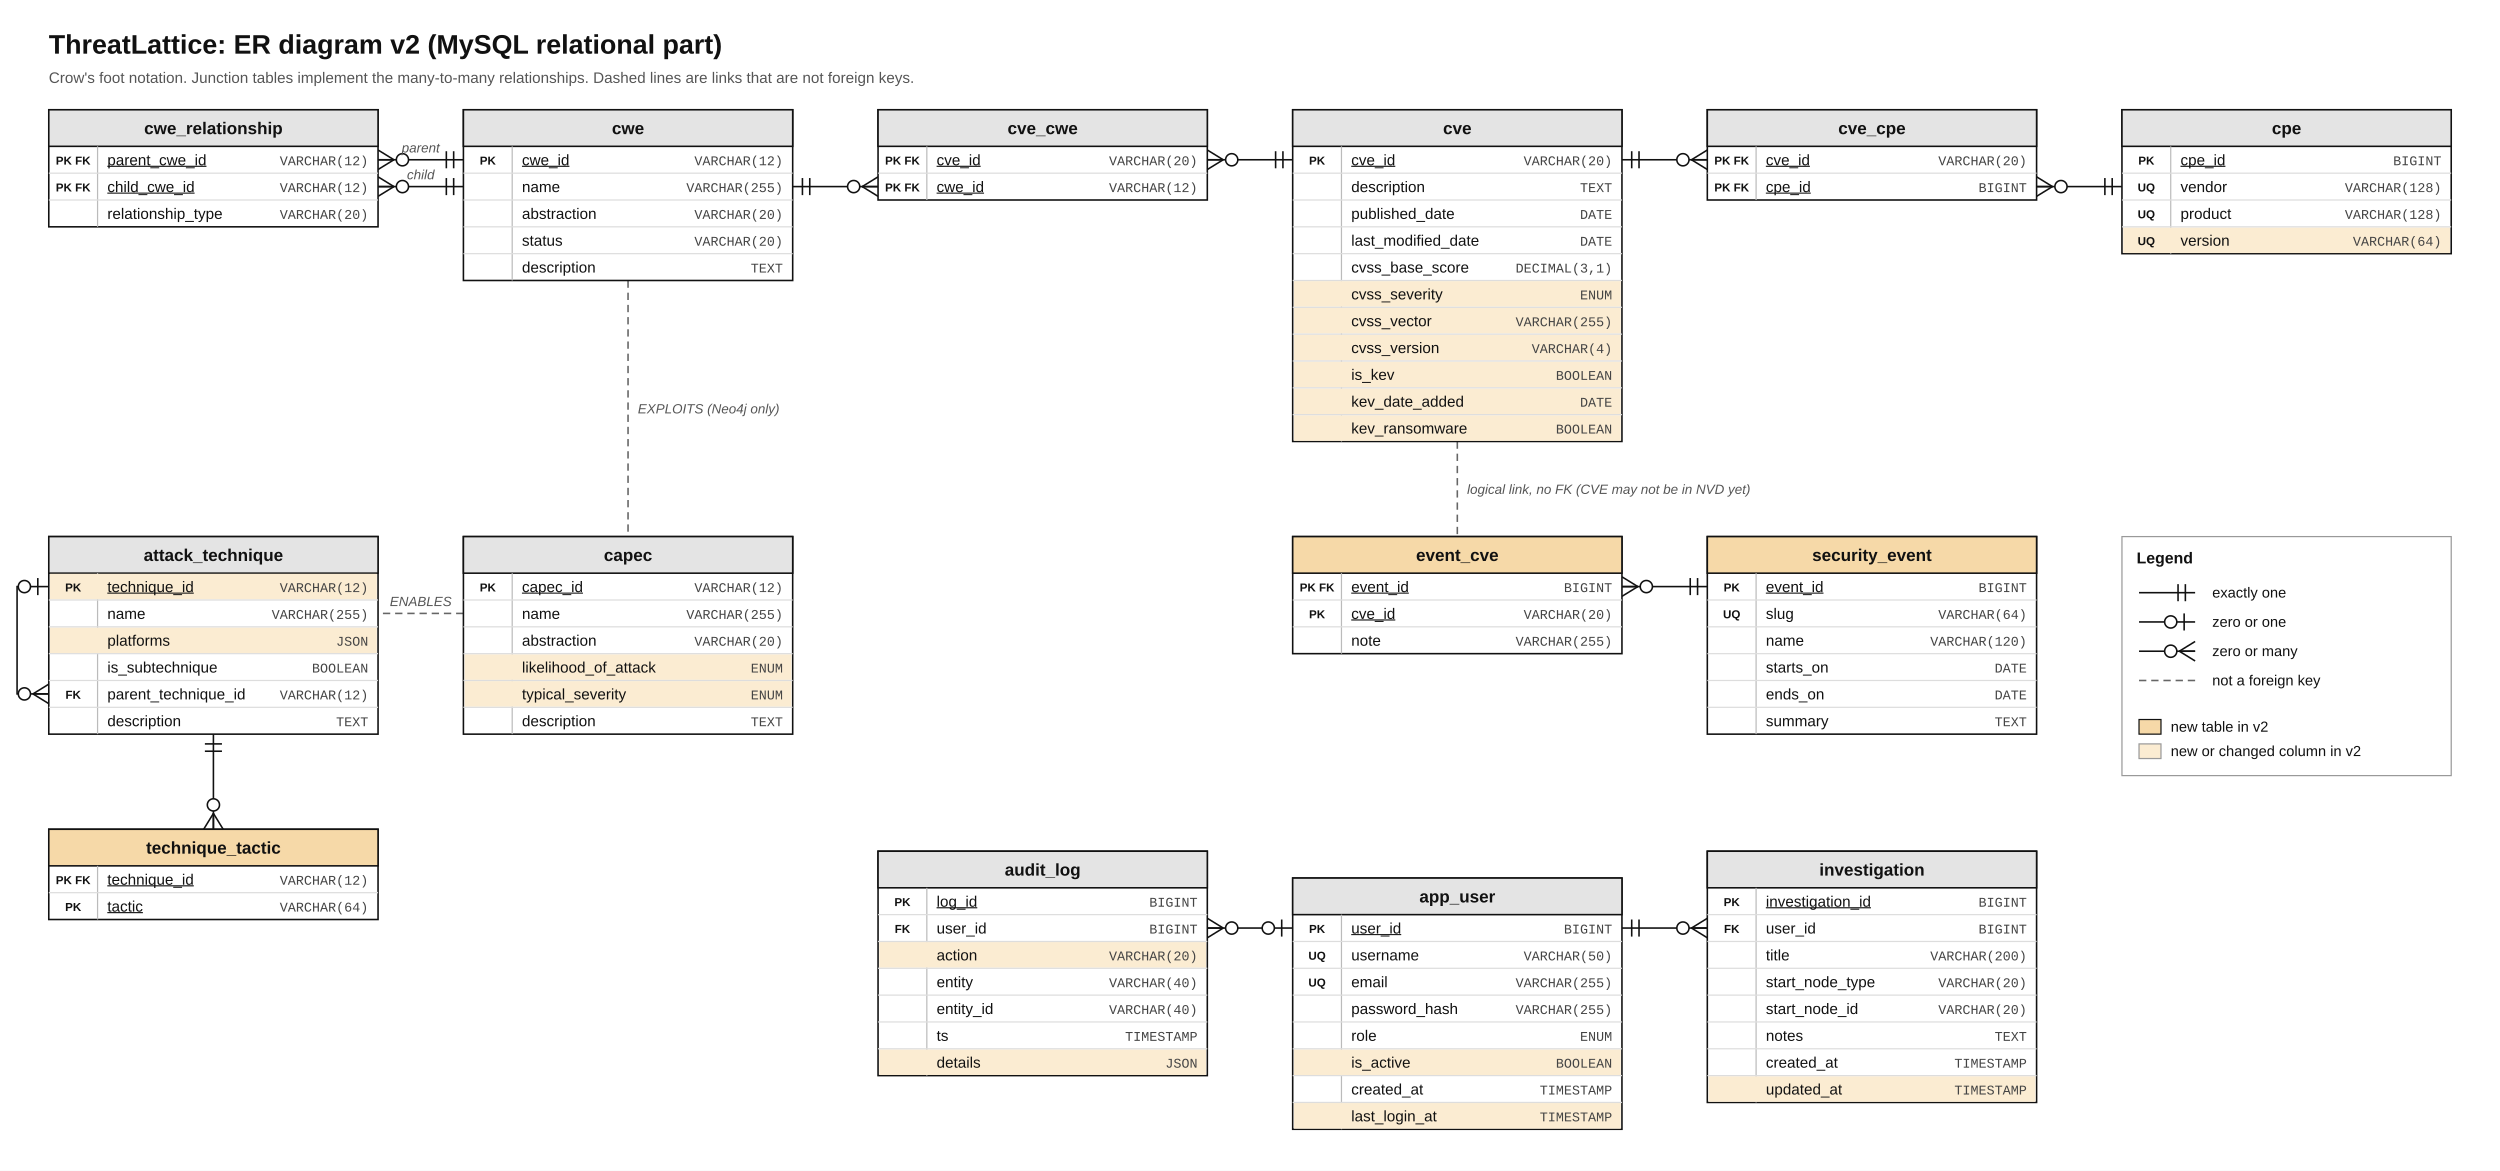
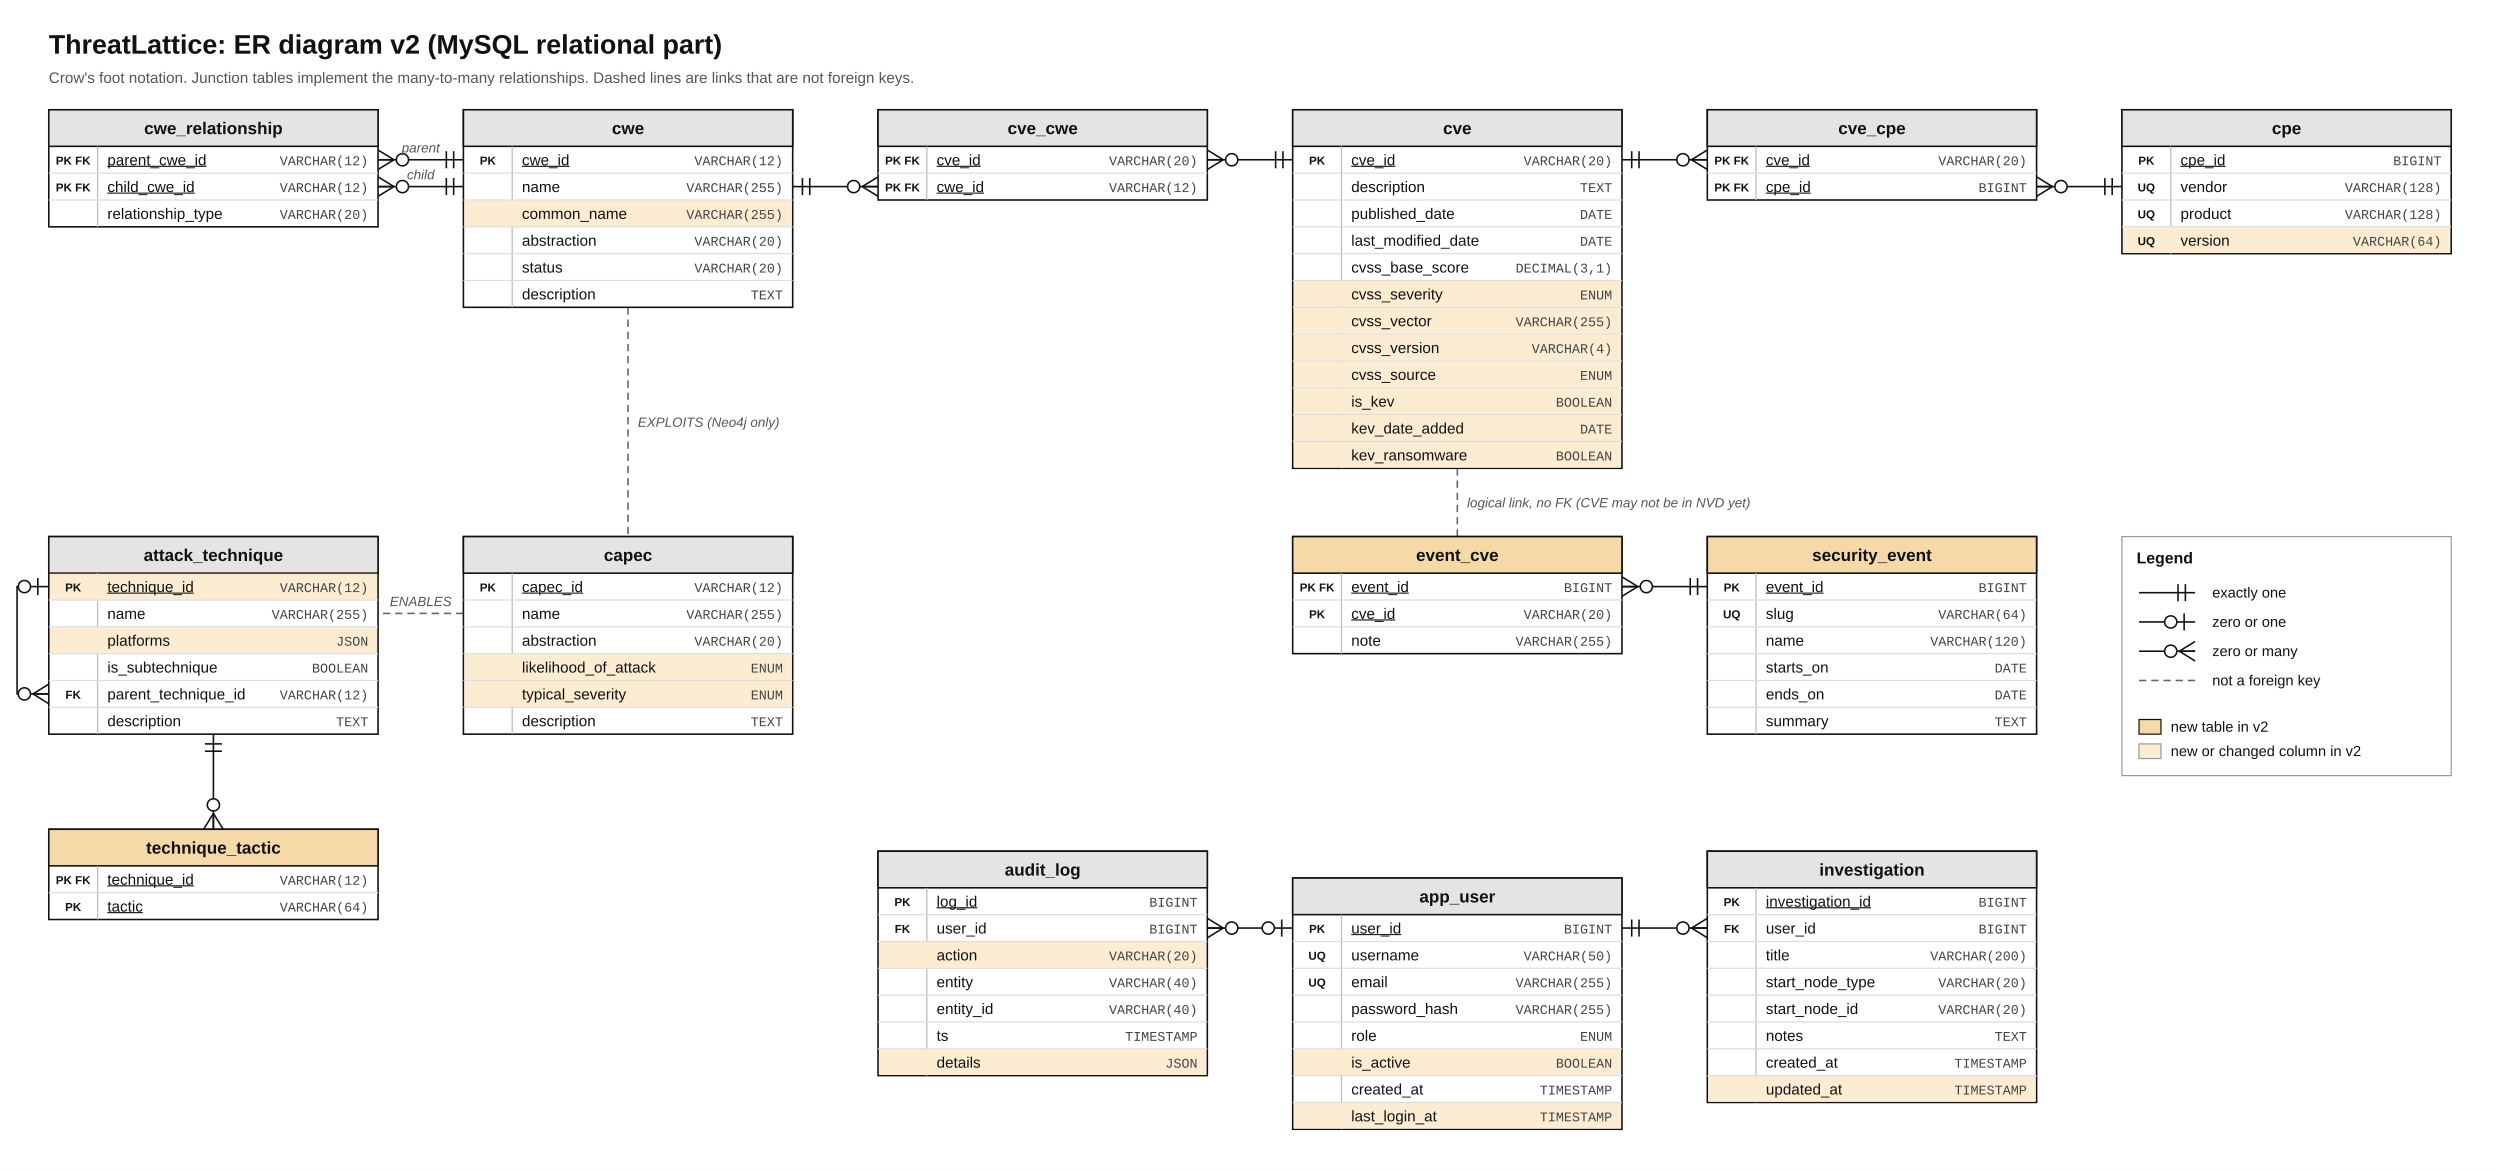
<svg xmlns="http://www.w3.org/2000/svg" width="2050" height="960" viewBox="0 0 2050 960">
  <style>text{font-family:"Segoe UI",Arial,sans-serif;fill:#111}.mono{font-family:Consolas,"Courier New",monospace;font-size:11px;fill:#444}.nm{font-size:12.5px}.key{font-size:9.5px;font-weight:700;fill:#111}.hd{font-size:14px;font-weight:700}.ln{stroke:#111;stroke-width:1.3;fill:none}.dash{stroke:#666;stroke-width:1.3;fill:none;stroke-dasharray:6 4}.cir{stroke:#111;stroke-width:1.3;fill:#fff}.lbl{font-size:11px;fill:#555;font-style:italic}</style>
  <rect width="2050" height="960" fill="#fff" />
  <text x="40" y="44" style="font-size:22px;font-weight:700">ThreatLattice: ER diagram v2 (MySQL relational part)</text>
  <text x="40" y="68" class="lbl" style="font-style:normal;font-size:12.5px">Crow's foot notation. Junction tables implement the many-to-many relationships. Dashed lines are links that are not foreign keys.</text>
  <path d="M380,131.0 L310,131.0" class="ln" />
  <line x1="372.0" y1="124.0" x2="372.0" y2="138.0" class="ln" />
  <line x1="366.0" y1="124.0" x2="366.0" y2="138.0" class="ln" />
  <line x1="323.0" y1="131.0" x2="310.0" y2="123.0" class="ln" />
  <line x1="323.0" y1="131.0" x2="310.0" y2="131.0" class="ln" />
  <line x1="323.0" y1="131.0" x2="310.0" y2="139.0" class="ln" />
  <circle cx="330.0" cy="131.0" r="5" class="cir" />
  <text x="345.0" y="125.0" text-anchor="middle" class="lbl">parent</text>
  <path d="M380,153.0 L310,153.0" class="ln" />
  <line x1="372.0" y1="146.0" x2="372.0" y2="160.0" class="ln" />
  <line x1="366.0" y1="146.0" x2="366.0" y2="160.0" class="ln" />
  <line x1="323.0" y1="153.0" x2="310.0" y2="145.0" class="ln" />
  <line x1="323.0" y1="153.0" x2="310.0" y2="153.0" class="ln" />
  <line x1="323.0" y1="153.0" x2="310.0" y2="161.0" class="ln" />
  <circle cx="330.0" cy="153.0" r="5" class="cir" />
  <text x="345.0" y="147.0" text-anchor="middle" class="lbl">child</text>
  <path d="M650,153.0 L720,153.0" class="ln" />
  <line x1="658.0" y1="160.0" x2="658.0" y2="146.0" class="ln" />
  <line x1="664.0" y1="160.0" x2="664.0" y2="146.0" class="ln" />
  <line x1="707.0" y1="153.0" x2="720.0" y2="161.0" class="ln" />
  <line x1="707.0" y1="153.0" x2="720.0" y2="153.0" class="ln" />
  <line x1="707.0" y1="153.0" x2="720.0" y2="145.0" class="ln" />
  <circle cx="700.0" cy="153.0" r="5" class="cir" />
  <path d="M1060,131.0 L990,131.0" class="ln" />
  <line x1="1052.0" y1="124.0" x2="1052.0" y2="138.0" class="ln" />
  <line x1="1046.0" y1="124.0" x2="1046.0" y2="138.0" class="ln" />
  <line x1="1003.0" y1="131.0" x2="990.0" y2="123.0" class="ln" />
  <line x1="1003.0" y1="131.0" x2="990.0" y2="131.0" class="ln" />
  <line x1="1003.0" y1="131.0" x2="990.0" y2="139.0" class="ln" />
  <circle cx="1010.0" cy="131.0" r="5" class="cir" />
  <path d="M1330,131.0 L1400,131.0" class="ln" />
  <line x1="1338.0" y1="138.0" x2="1338.0" y2="124.0" class="ln" />
  <line x1="1344.0" y1="138.0" x2="1344.0" y2="124.0" class="ln" />
  <line x1="1387.0" y1="131.0" x2="1400.0" y2="139.0" class="ln" />
  <line x1="1387.0" y1="131.0" x2="1400.0" y2="131.0" class="ln" />
  <line x1="1387.0" y1="131.0" x2="1400.0" y2="123.0" class="ln" />
  <circle cx="1380.0" cy="131.0" r="5" class="cir" />
  <path d="M1740,153.0 L1670,153.0" class="ln" />
  <line x1="1732.0" y1="146.0" x2="1732.0" y2="160.0" class="ln" />
  <line x1="1726.0" y1="146.0" x2="1726.0" y2="160.0" class="ln" />
  <line x1="1683.0" y1="153.0" x2="1670.0" y2="145.0" class="ln" />
  <line x1="1683.0" y1="153.0" x2="1670.0" y2="153.0" class="ln" />
  <line x1="1683.0" y1="153.0" x2="1670.0" y2="161.0" class="ln" />
  <circle cx="1690.0" cy="153.0" r="5" class="cir" />
  <path d="M40,481.0 L14,481.0 L14,569.0 L40,569.0" class="ln" />
  <line x1="31.0" y1="474.0" x2="31.0" y2="488.0" class="ln" />
  <circle cx="20.0" cy="481.0" r="5" class="cir" />
  <line x1="27.0" y1="569.0" x2="40.0" y2="577.0" class="ln" />
  <line x1="27.0" y1="569.0" x2="40.0" y2="569.0" class="ln" />
  <line x1="27.0" y1="569.0" x2="40.0" y2="561.0" class="ln" />
  <circle cx="20.0" cy="569.0" r="5" class="cir" />
  <path d="M175.0,602 L175.0,680" class="ln" />
  <line x1="168.0" y1="610.0" x2="182.0" y2="610.0" class="ln" />
  <line x1="168.0" y1="616.0" x2="182.0" y2="616.0" class="ln" />
  <line x1="175.0" y1="667.0" x2="167.0" y2="680.0" class="ln" />
  <line x1="175.0" y1="667.0" x2="175.0" y2="680.0" class="ln" />
  <line x1="175.0" y1="667.0" x2="183.0" y2="680.0" class="ln" />
  <circle cx="175.0" cy="660.0" r="5" class="cir" />
  <path d="M1400,481.0 L1330,481.0" class="ln" />
  <line x1="1392.0" y1="474.0" x2="1392.0" y2="488.0" class="ln" />
  <line x1="1386.0" y1="474.0" x2="1386.0" y2="488.0" class="ln" />
  <line x1="1343.0" y1="481.0" x2="1330.0" y2="473.0" class="ln" />
  <line x1="1343.0" y1="481.0" x2="1330.0" y2="481.0" class="ln" />
  <line x1="1343.0" y1="481.0" x2="1330.0" y2="489.0" class="ln" />
  <circle cx="1350.0" cy="481.0" r="5" class="cir" />
  <path d="M1060,761.0 L990,761.0" class="ln" />
  <line x1="1051.0" y1="754.0" x2="1051.0" y2="768.0" class="ln" />
  <circle cx="1040.0" cy="761.0" r="5" class="cir" />
  <line x1="1003.0" y1="761.0" x2="990.0" y2="753.0" class="ln" />
  <line x1="1003.0" y1="761.0" x2="990.0" y2="761.0" class="ln" />
  <line x1="1003.0" y1="761.0" x2="990.0" y2="769.0" class="ln" />
  <circle cx="1010.0" cy="761.0" r="5" class="cir" />
  <path d="M1330,761.0 L1400,761.0" class="ln" />
  <line x1="1338.0" y1="768.0" x2="1338.0" y2="754.0" class="ln" />
  <line x1="1344.0" y1="768.0" x2="1344.0" y2="754.0" class="ln" />
  <line x1="1387.0" y1="761.0" x2="1400.0" y2="769.0" class="ln" />
  <line x1="1387.0" y1="761.0" x2="1400.0" y2="761.0" class="ln" />
  <line x1="1387.0" y1="761.0" x2="1400.0" y2="753.0" class="ln" />
  <circle cx="1380.0" cy="761.0" r="5" class="cir" />
-   <path d="M1195.0,362 L1195.0,440" class="dash" />
-   <text x="1203.0" y="405.0" class="lbl">logical link, no FK (CVE may not be in NVD yet)</text>
-   <path d="M515.0,230 L515.0,440" class="dash" />
-   <text x="523.0" y="339.0" class="lbl">EXPLOITS (Neo4j only)</text>
+   <path d="M1195.0,384 L1195.0,440" class="dash" />
+   <text x="1203.0" y="416.0" class="lbl">logical link, no FK (CVE may not be in NVD yet)</text>
+   <path d="M515.0,252 L515.0,440" class="dash" />
+   <text x="523.0" y="350.0" class="lbl">EXPLOITS (Neo4j only)</text>
  <path d="M380,503.0 L310,503.0" class="dash" />
  <text x="345.0" y="497.0" text-anchor="middle" class="lbl">ENABLES</text>
  <rect x="40" y="90" width="270" height="96" fill="#fff" stroke="#111" stroke-width="1.3" />
  <rect x="40" y="90" width="270" height="30" fill="#e4e4e4" stroke="#111" stroke-width="1.3" />
  <text x="175.0" y="110" text-anchor="middle" class="hd">cwe_relationship</text>
  <line x1="80" y1="120" x2="80" y2="186" stroke="#bbb" />
  <text x="60" y="135" text-anchor="middle" class="key">PK FK</text>
  <text x="88" y="135.5" class="nm" text-decoration="underline">parent_cwe_id</text>
  <text x="302" y="135.5" text-anchor="end" class="mono">VARCHAR(12)</text>
  <line x1="40" y1="142" x2="310" y2="142" stroke="#ddd" />
  <text x="60" y="157" text-anchor="middle" class="key">PK FK</text>
  <text x="88" y="157.5" class="nm" text-decoration="underline">child_cwe_id</text>
  <text x="302" y="157.5" text-anchor="end" class="mono">VARCHAR(12)</text>
  <line x1="40" y1="164" x2="310" y2="164" stroke="#ddd" />
  <text x="88" y="179.5" class="nm">relationship_type</text>
  <text x="302" y="179.5" text-anchor="end" class="mono">VARCHAR(20)</text>
-   <rect x="380" y="90" width="270" height="140" fill="#fff" stroke="#111" stroke-width="1.3" />
+   <rect x="380" y="90" width="270" height="162" fill="#fff" stroke="#111" stroke-width="1.3" />
  <rect x="380" y="90" width="270" height="30" fill="#e4e4e4" stroke="#111" stroke-width="1.3" />
  <text x="515.0" y="110" text-anchor="middle" class="hd">cwe</text>
-   <line x1="420" y1="120" x2="420" y2="230" stroke="#bbb" />
+   <line x1="420" y1="120" x2="420" y2="252" stroke="#bbb" />
  <text x="400" y="135" text-anchor="middle" class="key">PK</text>
  <text x="428" y="135.5" class="nm" text-decoration="underline">cwe_id</text>
  <text x="642" y="135.5" text-anchor="end" class="mono">VARCHAR(12)</text>
  <line x1="380" y1="142" x2="650" y2="142" stroke="#ddd" />
  <text x="428" y="157.5" class="nm">name</text>
  <text x="642" y="157.5" text-anchor="end" class="mono">VARCHAR(255)</text>
+   <rect x="381" y="164.5" width="268" height="21" fill="#fbecd2" />
  <line x1="380" y1="164" x2="650" y2="164" stroke="#ddd" />
-   <text x="428" y="179.5" class="nm">abstraction</text>
-   <text x="642" y="179.5" text-anchor="end" class="mono">VARCHAR(20)</text>
+   <text x="428" y="179.5" class="nm">common_name</text>
+   <text x="642" y="179.5" text-anchor="end" class="mono">VARCHAR(255)</text>
  <line x1="380" y1="186" x2="650" y2="186" stroke="#ddd" />
-   <text x="428" y="201.5" class="nm">status</text>
+   <text x="428" y="201.5" class="nm">abstraction</text>
  <text x="642" y="201.5" text-anchor="end" class="mono">VARCHAR(20)</text>
  <line x1="380" y1="208" x2="650" y2="208" stroke="#ddd" />
-   <text x="428" y="223.5" class="nm">description</text>
-   <text x="642" y="223.5" text-anchor="end" class="mono">TEXT</text>
+   <text x="428" y="223.5" class="nm">status</text>
+   <text x="642" y="223.5" text-anchor="end" class="mono">VARCHAR(20)</text>
+   <line x1="380" y1="230" x2="650" y2="230" stroke="#ddd" />
+   <text x="428" y="245.5" class="nm">description</text>
+   <text x="642" y="245.5" text-anchor="end" class="mono">TEXT</text>
  <rect x="720" y="90" width="270" height="74" fill="#fff" stroke="#111" stroke-width="1.3" />
  <rect x="720" y="90" width="270" height="30" fill="#e4e4e4" stroke="#111" stroke-width="1.3" />
  <text x="855.0" y="110" text-anchor="middle" class="hd">cve_cwe</text>
  <line x1="760" y1="120" x2="760" y2="164" stroke="#bbb" />
  <text x="740" y="135" text-anchor="middle" class="key">PK FK</text>
  <text x="768" y="135.5" class="nm" text-decoration="underline">cve_id</text>
  <text x="982" y="135.5" text-anchor="end" class="mono">VARCHAR(20)</text>
  <line x1="720" y1="142" x2="990" y2="142" stroke="#ddd" />
  <text x="740" y="157" text-anchor="middle" class="key">PK FK</text>
  <text x="768" y="157.5" class="nm" text-decoration="underline">cwe_id</text>
  <text x="982" y="157.5" text-anchor="end" class="mono">VARCHAR(12)</text>
-   <rect x="1060" y="90" width="270" height="272" fill="#fff" stroke="#111" stroke-width="1.3" />
+   <rect x="1060" y="90" width="270" height="294" fill="#fff" stroke="#111" stroke-width="1.3" />
  <rect x="1060" y="90" width="270" height="30" fill="#e4e4e4" stroke="#111" stroke-width="1.3" />
  <text x="1195.0" y="110" text-anchor="middle" class="hd">cve</text>
-   <line x1="1100" y1="120" x2="1100" y2="362" stroke="#bbb" />
+   <line x1="1100" y1="120" x2="1100" y2="384" stroke="#bbb" />
  <text x="1080" y="135" text-anchor="middle" class="key">PK</text>
  <text x="1108" y="135.5" class="nm" text-decoration="underline">cve_id</text>
  <text x="1322" y="135.5" text-anchor="end" class="mono">VARCHAR(20)</text>
  <line x1="1060" y1="142" x2="1330" y2="142" stroke="#ddd" />
  <text x="1108" y="157.5" class="nm">description</text>
  <text x="1322" y="157.5" text-anchor="end" class="mono">TEXT</text>
  <line x1="1060" y1="164" x2="1330" y2="164" stroke="#ddd" />
  <text x="1108" y="179.5" class="nm">published_date</text>
  <text x="1322" y="179.5" text-anchor="end" class="mono">DATE</text>
  <line x1="1060" y1="186" x2="1330" y2="186" stroke="#ddd" />
  <text x="1108" y="201.5" class="nm">last_modified_date</text>
  <text x="1322" y="201.5" text-anchor="end" class="mono">DATE</text>
  <line x1="1060" y1="208" x2="1330" y2="208" stroke="#ddd" />
  <text x="1108" y="223.5" class="nm">cvss_base_score</text>
  <text x="1322" y="223.5" text-anchor="end" class="mono">DECIMAL(3,1)</text>
  <rect x="1061" y="230.5" width="268" height="21" fill="#fbecd2" />
  <line x1="1060" y1="230" x2="1330" y2="230" stroke="#ddd" />
  <text x="1108" y="245.5" class="nm">cvss_severity</text>
  <text x="1322" y="245.5" text-anchor="end" class="mono">ENUM</text>
  <rect x="1061" y="252.5" width="268" height="21" fill="#fbecd2" />
  <line x1="1060" y1="252" x2="1330" y2="252" stroke="#ddd" />
  <text x="1108" y="267.5" class="nm">cvss_vector</text>
  <text x="1322" y="267.5" text-anchor="end" class="mono">VARCHAR(255)</text>
  <rect x="1061" y="274.5" width="268" height="21" fill="#fbecd2" />
  <line x1="1060" y1="274" x2="1330" y2="274" stroke="#ddd" />
  <text x="1108" y="289.5" class="nm">cvss_version</text>
  <text x="1322" y="289.5" text-anchor="end" class="mono">VARCHAR(4)</text>
  <rect x="1061" y="296.5" width="268" height="21" fill="#fbecd2" />
  <line x1="1060" y1="296" x2="1330" y2="296" stroke="#ddd" />
-   <text x="1108" y="311.5" class="nm">is_kev</text>
-   <text x="1322" y="311.5" text-anchor="end" class="mono">BOOLEAN</text>
+   <text x="1108" y="311.5" class="nm">cvss_source</text>
+   <text x="1322" y="311.5" text-anchor="end" class="mono">ENUM</text>
  <rect x="1061" y="318.5" width="268" height="21" fill="#fbecd2" />
  <line x1="1060" y1="318" x2="1330" y2="318" stroke="#ddd" />
-   <text x="1108" y="333.5" class="nm">kev_date_added</text>
-   <text x="1322" y="333.5" text-anchor="end" class="mono">DATE</text>
+   <text x="1108" y="333.5" class="nm">is_kev</text>
+   <text x="1322" y="333.5" text-anchor="end" class="mono">BOOLEAN</text>
  <rect x="1061" y="340.5" width="268" height="21" fill="#fbecd2" />
  <line x1="1060" y1="340" x2="1330" y2="340" stroke="#ddd" />
-   <text x="1108" y="355.5" class="nm">kev_ransomware</text>
-   <text x="1322" y="355.5" text-anchor="end" class="mono">BOOLEAN</text>
+   <text x="1108" y="355.5" class="nm">kev_date_added</text>
+   <text x="1322" y="355.5" text-anchor="end" class="mono">DATE</text>
+   <rect x="1061" y="362.5" width="268" height="21" fill="#fbecd2" />
+   <line x1="1060" y1="362" x2="1330" y2="362" stroke="#ddd" />
+   <text x="1108" y="377.5" class="nm">kev_ransomware</text>
+   <text x="1322" y="377.5" text-anchor="end" class="mono">BOOLEAN</text>
  <rect x="1400" y="90" width="270" height="74" fill="#fff" stroke="#111" stroke-width="1.3" />
  <rect x="1400" y="90" width="270" height="30" fill="#e4e4e4" stroke="#111" stroke-width="1.3" />
  <text x="1535.0" y="110" text-anchor="middle" class="hd">cve_cpe</text>
  <line x1="1440" y1="120" x2="1440" y2="164" stroke="#bbb" />
  <text x="1420" y="135" text-anchor="middle" class="key">PK FK</text>
  <text x="1448" y="135.5" class="nm" text-decoration="underline">cve_id</text>
  <text x="1662" y="135.5" text-anchor="end" class="mono">VARCHAR(20)</text>
  <line x1="1400" y1="142" x2="1670" y2="142" stroke="#ddd" />
  <text x="1420" y="157" text-anchor="middle" class="key">PK FK</text>
  <text x="1448" y="157.5" class="nm" text-decoration="underline">cpe_id</text>
  <text x="1662" y="157.5" text-anchor="end" class="mono">BIGINT</text>
  <rect x="1740" y="90" width="270" height="118" fill="#fff" stroke="#111" stroke-width="1.3" />
  <rect x="1740" y="90" width="270" height="30" fill="#e4e4e4" stroke="#111" stroke-width="1.3" />
  <text x="1875.0" y="110" text-anchor="middle" class="hd">cpe</text>
  <line x1="1780" y1="120" x2="1780" y2="208" stroke="#bbb" />
  <text x="1760" y="135" text-anchor="middle" class="key">PK</text>
  <text x="1788" y="135.5" class="nm" text-decoration="underline">cpe_id</text>
  <text x="2002" y="135.5" text-anchor="end" class="mono">BIGINT</text>
  <line x1="1740" y1="142" x2="2010" y2="142" stroke="#ddd" />
  <text x="1760" y="157" text-anchor="middle" class="key">UQ</text>
  <text x="1788" y="157.5" class="nm">vendor</text>
  <text x="2002" y="157.5" text-anchor="end" class="mono">VARCHAR(128)</text>
  <line x1="1740" y1="164" x2="2010" y2="164" stroke="#ddd" />
  <text x="1760" y="179" text-anchor="middle" class="key">UQ</text>
  <text x="1788" y="179.5" class="nm">product</text>
  <text x="2002" y="179.5" text-anchor="end" class="mono">VARCHAR(128)</text>
  <rect x="1741" y="186.5" width="268" height="21" fill="#fbecd2" />
  <line x1="1740" y1="186" x2="2010" y2="186" stroke="#ddd" />
  <text x="1760" y="201" text-anchor="middle" class="key">UQ</text>
  <text x="1788" y="201.5" class="nm">version</text>
  <text x="2002" y="201.5" text-anchor="end" class="mono">VARCHAR(64)</text>
  <rect x="40" y="440" width="270" height="162" fill="#fff" stroke="#111" stroke-width="1.3" />
  <rect x="40" y="440" width="270" height="30" fill="#e4e4e4" stroke="#111" stroke-width="1.3" />
  <text x="175.0" y="460" text-anchor="middle" class="hd">attack_technique</text>
  <line x1="80" y1="470" x2="80" y2="602" stroke="#bbb" />
  <rect x="41" y="470.5" width="268" height="21" fill="#fbecd2" />
  <text x="60" y="485" text-anchor="middle" class="key">PK</text>
  <text x="88" y="485.5" class="nm" text-decoration="underline">technique_id</text>
  <text x="302" y="485.5" text-anchor="end" class="mono">VARCHAR(12)</text>
  <line x1="40" y1="492" x2="310" y2="492" stroke="#ddd" />
  <text x="88" y="507.5" class="nm">name</text>
  <text x="302" y="507.5" text-anchor="end" class="mono">VARCHAR(255)</text>
  <rect x="41" y="514.5" width="268" height="21" fill="#fbecd2" />
  <line x1="40" y1="514" x2="310" y2="514" stroke="#ddd" />
  <text x="88" y="529.5" class="nm">platforms</text>
  <text x="302" y="529.5" text-anchor="end" class="mono">JSON</text>
  <line x1="40" y1="536" x2="310" y2="536" stroke="#ddd" />
  <text x="88" y="551.5" class="nm">is_subtechnique</text>
  <text x="302" y="551.5" text-anchor="end" class="mono">BOOLEAN</text>
  <line x1="40" y1="558" x2="310" y2="558" stroke="#ddd" />
  <text x="60" y="573" text-anchor="middle" class="key">FK</text>
  <text x="88" y="573.5" class="nm">parent_technique_id</text>
  <text x="302" y="573.5" text-anchor="end" class="mono">VARCHAR(12)</text>
  <line x1="40" y1="580" x2="310" y2="580" stroke="#ddd" />
  <text x="88" y="595.5" class="nm">description</text>
  <text x="302" y="595.5" text-anchor="end" class="mono">TEXT</text>
  <rect x="380" y="440" width="270" height="162" fill="#fff" stroke="#111" stroke-width="1.3" />
  <rect x="380" y="440" width="270" height="30" fill="#e4e4e4" stroke="#111" stroke-width="1.3" />
  <text x="515.0" y="460" text-anchor="middle" class="hd">capec</text>
  <line x1="420" y1="470" x2="420" y2="602" stroke="#bbb" />
  <text x="400" y="485" text-anchor="middle" class="key">PK</text>
  <text x="428" y="485.5" class="nm" text-decoration="underline">capec_id</text>
  <text x="642" y="485.5" text-anchor="end" class="mono">VARCHAR(12)</text>
  <line x1="380" y1="492" x2="650" y2="492" stroke="#ddd" />
  <text x="428" y="507.5" class="nm">name</text>
  <text x="642" y="507.5" text-anchor="end" class="mono">VARCHAR(255)</text>
  <line x1="380" y1="514" x2="650" y2="514" stroke="#ddd" />
  <text x="428" y="529.5" class="nm">abstraction</text>
  <text x="642" y="529.5" text-anchor="end" class="mono">VARCHAR(20)</text>
  <rect x="381" y="536.5" width="268" height="21" fill="#fbecd2" />
  <line x1="380" y1="536" x2="650" y2="536" stroke="#ddd" />
  <text x="428" y="551.5" class="nm">likelihood_of_attack</text>
  <text x="642" y="551.5" text-anchor="end" class="mono">ENUM</text>
  <rect x="381" y="558.5" width="268" height="21" fill="#fbecd2" />
  <line x1="380" y1="558" x2="650" y2="558" stroke="#ddd" />
  <text x="428" y="573.5" class="nm">typical_severity</text>
  <text x="642" y="573.5" text-anchor="end" class="mono">ENUM</text>
  <line x1="380" y1="580" x2="650" y2="580" stroke="#ddd" />
  <text x="428" y="595.5" class="nm">description</text>
  <text x="642" y="595.5" text-anchor="end" class="mono">TEXT</text>
  <rect x="40" y="680" width="270" height="74" fill="#fff" stroke="#111" stroke-width="1.3" />
  <rect x="40" y="680" width="270" height="30" fill="#f6d9a8" stroke="#111" stroke-width="1.3" />
  <text x="175.0" y="700" text-anchor="middle" class="hd">technique_tactic</text>
  <line x1="80" y1="710" x2="80" y2="754" stroke="#bbb" />
  <text x="60" y="725" text-anchor="middle" class="key">PK FK</text>
  <text x="88" y="725.5" class="nm" text-decoration="underline">technique_id</text>
  <text x="302" y="725.5" text-anchor="end" class="mono">VARCHAR(12)</text>
  <line x1="40" y1="732" x2="310" y2="732" stroke="#ddd" />
  <text x="60" y="747" text-anchor="middle" class="key">PK</text>
  <text x="88" y="747.5" class="nm" text-decoration="underline">tactic</text>
  <text x="302" y="747.5" text-anchor="end" class="mono">VARCHAR(64)</text>
  <rect x="1060" y="440" width="270" height="96" fill="#fff" stroke="#111" stroke-width="1.3" />
  <rect x="1060" y="440" width="270" height="30" fill="#f6d9a8" stroke="#111" stroke-width="1.3" />
  <text x="1195.0" y="460" text-anchor="middle" class="hd">event_cve</text>
  <line x1="1100" y1="470" x2="1100" y2="536" stroke="#bbb" />
  <text x="1080" y="485" text-anchor="middle" class="key">PK FK</text>
  <text x="1108" y="485.5" class="nm" text-decoration="underline">event_id</text>
  <text x="1322" y="485.5" text-anchor="end" class="mono">BIGINT</text>
  <line x1="1060" y1="492" x2="1330" y2="492" stroke="#ddd" />
  <text x="1080" y="507" text-anchor="middle" class="key">PK</text>
  <text x="1108" y="507.5" class="nm" text-decoration="underline">cve_id</text>
  <text x="1322" y="507.5" text-anchor="end" class="mono">VARCHAR(20)</text>
  <line x1="1060" y1="514" x2="1330" y2="514" stroke="#ddd" />
  <text x="1108" y="529.5" class="nm">note</text>
  <text x="1322" y="529.5" text-anchor="end" class="mono">VARCHAR(255)</text>
  <rect x="1400" y="440" width="270" height="162" fill="#fff" stroke="#111" stroke-width="1.3" />
  <rect x="1400" y="440" width="270" height="30" fill="#f6d9a8" stroke="#111" stroke-width="1.3" />
  <text x="1535.0" y="460" text-anchor="middle" class="hd">security_event</text>
  <line x1="1440" y1="470" x2="1440" y2="602" stroke="#bbb" />
  <text x="1420" y="485" text-anchor="middle" class="key">PK</text>
  <text x="1448" y="485.5" class="nm" text-decoration="underline">event_id</text>
  <text x="1662" y="485.5" text-anchor="end" class="mono">BIGINT</text>
  <line x1="1400" y1="492" x2="1670" y2="492" stroke="#ddd" />
  <text x="1420" y="507" text-anchor="middle" class="key">UQ</text>
  <text x="1448" y="507.5" class="nm">slug</text>
  <text x="1662" y="507.5" text-anchor="end" class="mono">VARCHAR(64)</text>
  <line x1="1400" y1="514" x2="1670" y2="514" stroke="#ddd" />
  <text x="1448" y="529.5" class="nm">name</text>
  <text x="1662" y="529.5" text-anchor="end" class="mono">VARCHAR(120)</text>
  <line x1="1400" y1="536" x2="1670" y2="536" stroke="#ddd" />
  <text x="1448" y="551.5" class="nm">starts_on</text>
  <text x="1662" y="551.5" text-anchor="end" class="mono">DATE</text>
  <line x1="1400" y1="558" x2="1670" y2="558" stroke="#ddd" />
  <text x="1448" y="573.5" class="nm">ends_on</text>
  <text x="1662" y="573.5" text-anchor="end" class="mono">DATE</text>
  <line x1="1400" y1="580" x2="1670" y2="580" stroke="#ddd" />
  <text x="1448" y="595.5" class="nm">summary</text>
  <text x="1662" y="595.5" text-anchor="end" class="mono">TEXT</text>
  <rect x="720" y="698" width="270" height="184" fill="#fff" stroke="#111" stroke-width="1.3" />
  <rect x="720" y="698" width="270" height="30" fill="#e4e4e4" stroke="#111" stroke-width="1.3" />
  <text x="855.0" y="718" text-anchor="middle" class="hd">audit_log</text>
  <line x1="760" y1="728" x2="760" y2="882" stroke="#bbb" />
  <text x="740" y="743" text-anchor="middle" class="key">PK</text>
  <text x="768" y="743.5" class="nm" text-decoration="underline">log_id</text>
  <text x="982" y="743.5" text-anchor="end" class="mono">BIGINT</text>
  <line x1="720" y1="750" x2="990" y2="750" stroke="#ddd" />
  <text x="740" y="765" text-anchor="middle" class="key">FK</text>
  <text x="768" y="765.5" class="nm">user_id</text>
  <text x="982" y="765.5" text-anchor="end" class="mono">BIGINT</text>
  <rect x="721" y="772.5" width="268" height="21" fill="#fbecd2" />
  <line x1="720" y1="772" x2="990" y2="772" stroke="#ddd" />
  <text x="768" y="787.5" class="nm">action</text>
  <text x="982" y="787.5" text-anchor="end" class="mono">VARCHAR(20)</text>
  <line x1="720" y1="794" x2="990" y2="794" stroke="#ddd" />
  <text x="768" y="809.5" class="nm">entity</text>
  <text x="982" y="809.5" text-anchor="end" class="mono">VARCHAR(40)</text>
  <line x1="720" y1="816" x2="990" y2="816" stroke="#ddd" />
  <text x="768" y="831.5" class="nm">entity_id</text>
  <text x="982" y="831.5" text-anchor="end" class="mono">VARCHAR(40)</text>
  <line x1="720" y1="838" x2="990" y2="838" stroke="#ddd" />
  <text x="768" y="853.5" class="nm">ts</text>
  <text x="982" y="853.5" text-anchor="end" class="mono">TIMESTAMP</text>
  <rect x="721" y="860.5" width="268" height="21" fill="#fbecd2" />
  <line x1="720" y1="860" x2="990" y2="860" stroke="#ddd" />
  <text x="768" y="875.5" class="nm">details</text>
  <text x="982" y="875.5" text-anchor="end" class="mono">JSON</text>
  <rect x="1060" y="720" width="270" height="206" fill="#fff" stroke="#111" stroke-width="1.3" />
  <rect x="1060" y="720" width="270" height="30" fill="#e4e4e4" stroke="#111" stroke-width="1.3" />
  <text x="1195.0" y="740" text-anchor="middle" class="hd">app_user</text>
  <line x1="1100" y1="750" x2="1100" y2="926" stroke="#bbb" />
  <text x="1080" y="765" text-anchor="middle" class="key">PK</text>
  <text x="1108" y="765.5" class="nm" text-decoration="underline">user_id</text>
  <text x="1322" y="765.5" text-anchor="end" class="mono">BIGINT</text>
  <line x1="1060" y1="772" x2="1330" y2="772" stroke="#ddd" />
  <text x="1080" y="787" text-anchor="middle" class="key">UQ</text>
  <text x="1108" y="787.5" class="nm">username</text>
  <text x="1322" y="787.5" text-anchor="end" class="mono">VARCHAR(50)</text>
  <line x1="1060" y1="794" x2="1330" y2="794" stroke="#ddd" />
  <text x="1080" y="809" text-anchor="middle" class="key">UQ</text>
  <text x="1108" y="809.5" class="nm">email</text>
  <text x="1322" y="809.5" text-anchor="end" class="mono">VARCHAR(255)</text>
  <line x1="1060" y1="816" x2="1330" y2="816" stroke="#ddd" />
  <text x="1108" y="831.5" class="nm">password_hash</text>
  <text x="1322" y="831.5" text-anchor="end" class="mono">VARCHAR(255)</text>
  <line x1="1060" y1="838" x2="1330" y2="838" stroke="#ddd" />
  <text x="1108" y="853.5" class="nm">role</text>
  <text x="1322" y="853.5" text-anchor="end" class="mono">ENUM</text>
  <rect x="1061" y="860.5" width="268" height="21" fill="#fbecd2" />
  <line x1="1060" y1="860" x2="1330" y2="860" stroke="#ddd" />
  <text x="1108" y="875.5" class="nm">is_active</text>
  <text x="1322" y="875.5" text-anchor="end" class="mono">BOOLEAN</text>
  <line x1="1060" y1="882" x2="1330" y2="882" stroke="#ddd" />
  <text x="1108" y="897.5" class="nm">created_at</text>
  <text x="1322" y="897.5" text-anchor="end" class="mono">TIMESTAMP</text>
  <rect x="1061" y="904.5" width="268" height="21" fill="#fbecd2" />
  <line x1="1060" y1="904" x2="1330" y2="904" stroke="#ddd" />
  <text x="1108" y="919.5" class="nm">last_login_at</text>
  <text x="1322" y="919.5" text-anchor="end" class="mono">TIMESTAMP</text>
  <rect x="1400" y="698" width="270" height="206" fill="#fff" stroke="#111" stroke-width="1.3" />
  <rect x="1400" y="698" width="270" height="30" fill="#e4e4e4" stroke="#111" stroke-width="1.3" />
  <text x="1535.0" y="718" text-anchor="middle" class="hd">investigation</text>
  <line x1="1440" y1="728" x2="1440" y2="904" stroke="#bbb" />
  <text x="1420" y="743" text-anchor="middle" class="key">PK</text>
  <text x="1448" y="743.5" class="nm" text-decoration="underline">investigation_id</text>
  <text x="1662" y="743.5" text-anchor="end" class="mono">BIGINT</text>
  <line x1="1400" y1="750" x2="1670" y2="750" stroke="#ddd" />
  <text x="1420" y="765" text-anchor="middle" class="key">FK</text>
  <text x="1448" y="765.5" class="nm">user_id</text>
  <text x="1662" y="765.5" text-anchor="end" class="mono">BIGINT</text>
  <line x1="1400" y1="772" x2="1670" y2="772" stroke="#ddd" />
  <text x="1448" y="787.5" class="nm">title</text>
  <text x="1662" y="787.5" text-anchor="end" class="mono">VARCHAR(200)</text>
  <line x1="1400" y1="794" x2="1670" y2="794" stroke="#ddd" />
  <text x="1448" y="809.5" class="nm">start_node_type</text>
  <text x="1662" y="809.5" text-anchor="end" class="mono">VARCHAR(20)</text>
  <line x1="1400" y1="816" x2="1670" y2="816" stroke="#ddd" />
  <text x="1448" y="831.5" class="nm">start_node_id</text>
  <text x="1662" y="831.5" text-anchor="end" class="mono">VARCHAR(20)</text>
  <line x1="1400" y1="838" x2="1670" y2="838" stroke="#ddd" />
  <text x="1448" y="853.5" class="nm">notes</text>
  <text x="1662" y="853.5" text-anchor="end" class="mono">TEXT</text>
  <line x1="1400" y1="860" x2="1670" y2="860" stroke="#ddd" />
  <text x="1448" y="875.5" class="nm">created_at</text>
  <text x="1662" y="875.5" text-anchor="end" class="mono">TIMESTAMP</text>
  <rect x="1401" y="882.5" width="268" height="21" fill="#fbecd2" />
  <line x1="1400" y1="882" x2="1670" y2="882" stroke="#ddd" />
  <text x="1448" y="897.5" class="nm">updated_at</text>
  <text x="1662" y="897.5" text-anchor="end" class="mono">TIMESTAMP</text>
  <rect x="1740" y="440" width="270" height="196" fill="#fff" stroke="#999" />
  <text x="1752" y="462" class="hd" style="font-size:13px">Legend</text>
  <line x1="1754" y1="486" x2="1800" y2="486" class="ln" />
  <line x1="1792" y1="479" x2="1792" y2="493" class="ln" />
  <line x1="1786" y1="479" x2="1786" y2="493" class="ln" />
  <text x="1814" y="490" style="font-size:12px">exactly one</text>
  <line x1="1754" y1="510" x2="1800" y2="510" class="ln" />
  <line x1="1791" y1="503" x2="1791" y2="517" class="ln" />
  <circle cx="1780" cy="510" r="5" class="cir" />
  <text x="1814" y="514" style="font-size:12px">zero or one</text>
  <line x1="1754" y1="534" x2="1800" y2="534" class="ln" />
  <line x1="1787" y1="534" x2="1800" y2="542" class="ln" />
  <line x1="1787" y1="534" x2="1800" y2="534" class="ln" />
  <line x1="1787" y1="534" x2="1800" y2="526" class="ln" />
  <circle cx="1780" cy="534" r="5" class="cir" />
  <text x="1814" y="538" style="font-size:12px">zero or many</text>
  <line x1="1754" y1="558" x2="1800" y2="558" class="dash" />
  <text x="1814" y="562" style="font-size:12px">not a foreign key</text>
  <rect x="1754" y="590" width="18" height="12" fill="#f6d9a8" stroke="#111" />
  <text x="1780" y="600" style="font-size:12px">new table in v2</text>
  <rect x="1754" y="610" width="18" height="12" fill="#fbecd2" stroke="#999" />
  <text x="1780" y="620" style="font-size:12px">new or changed column in v2</text>
</svg>
